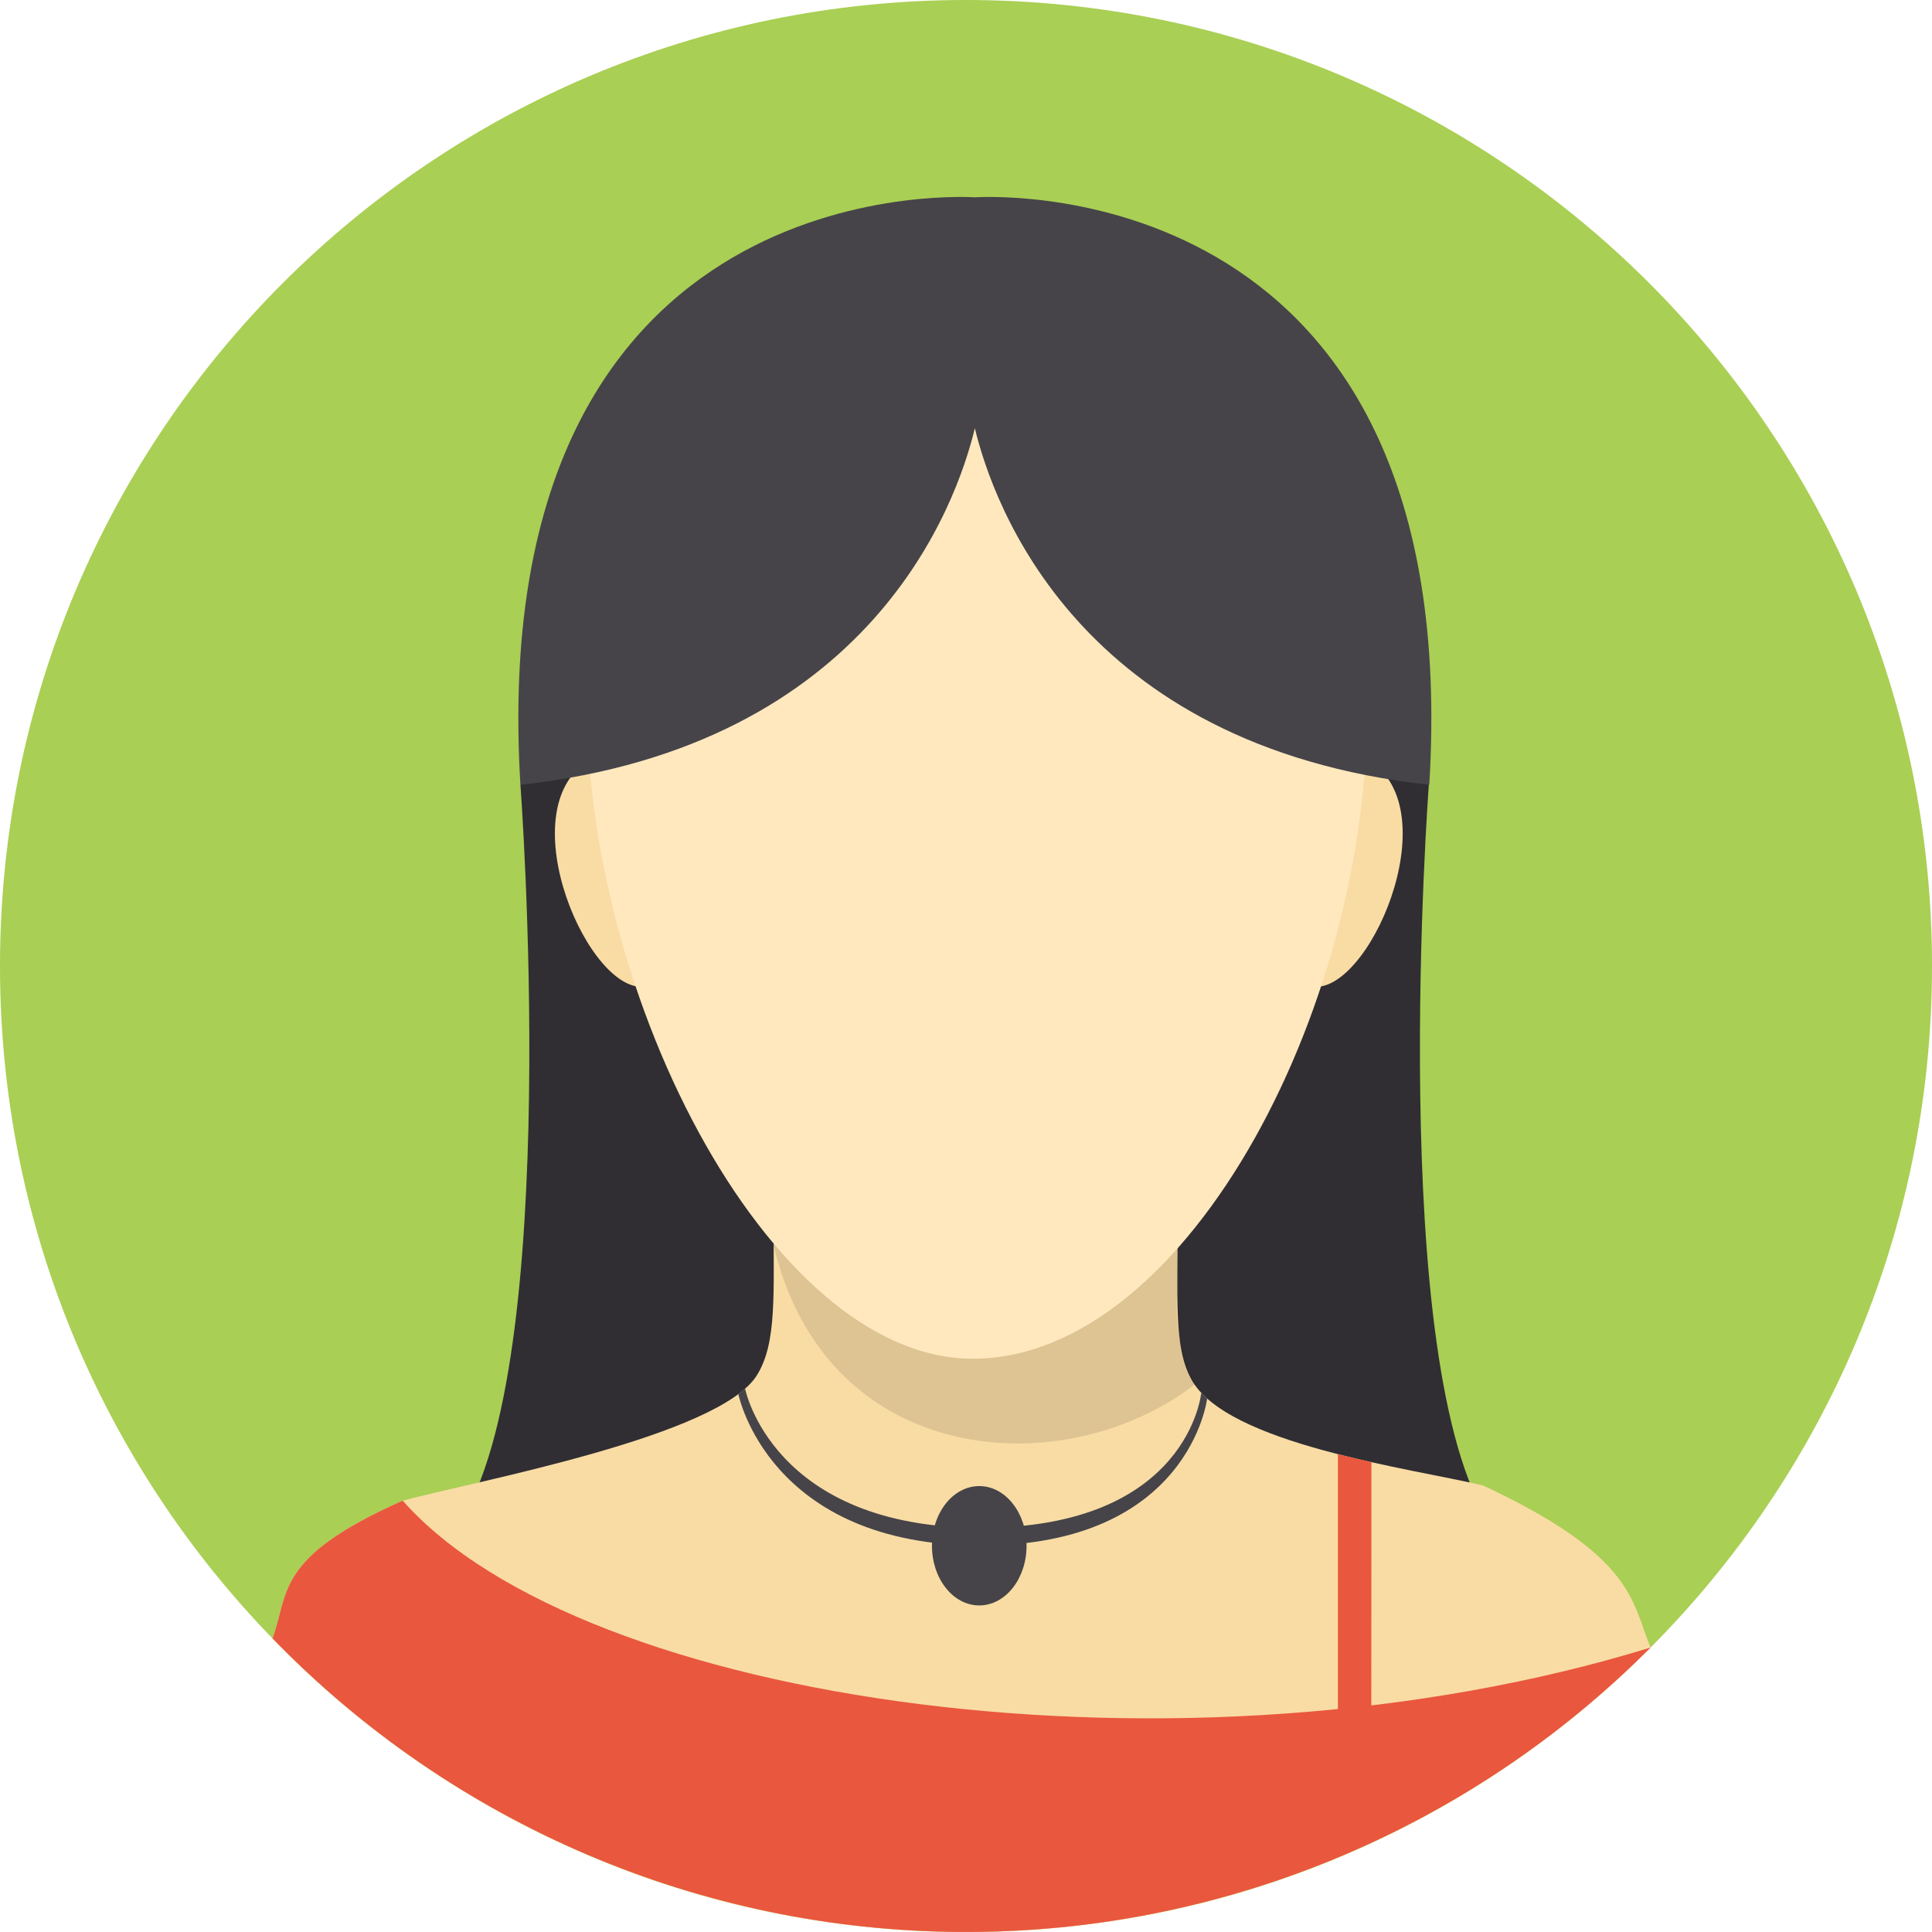
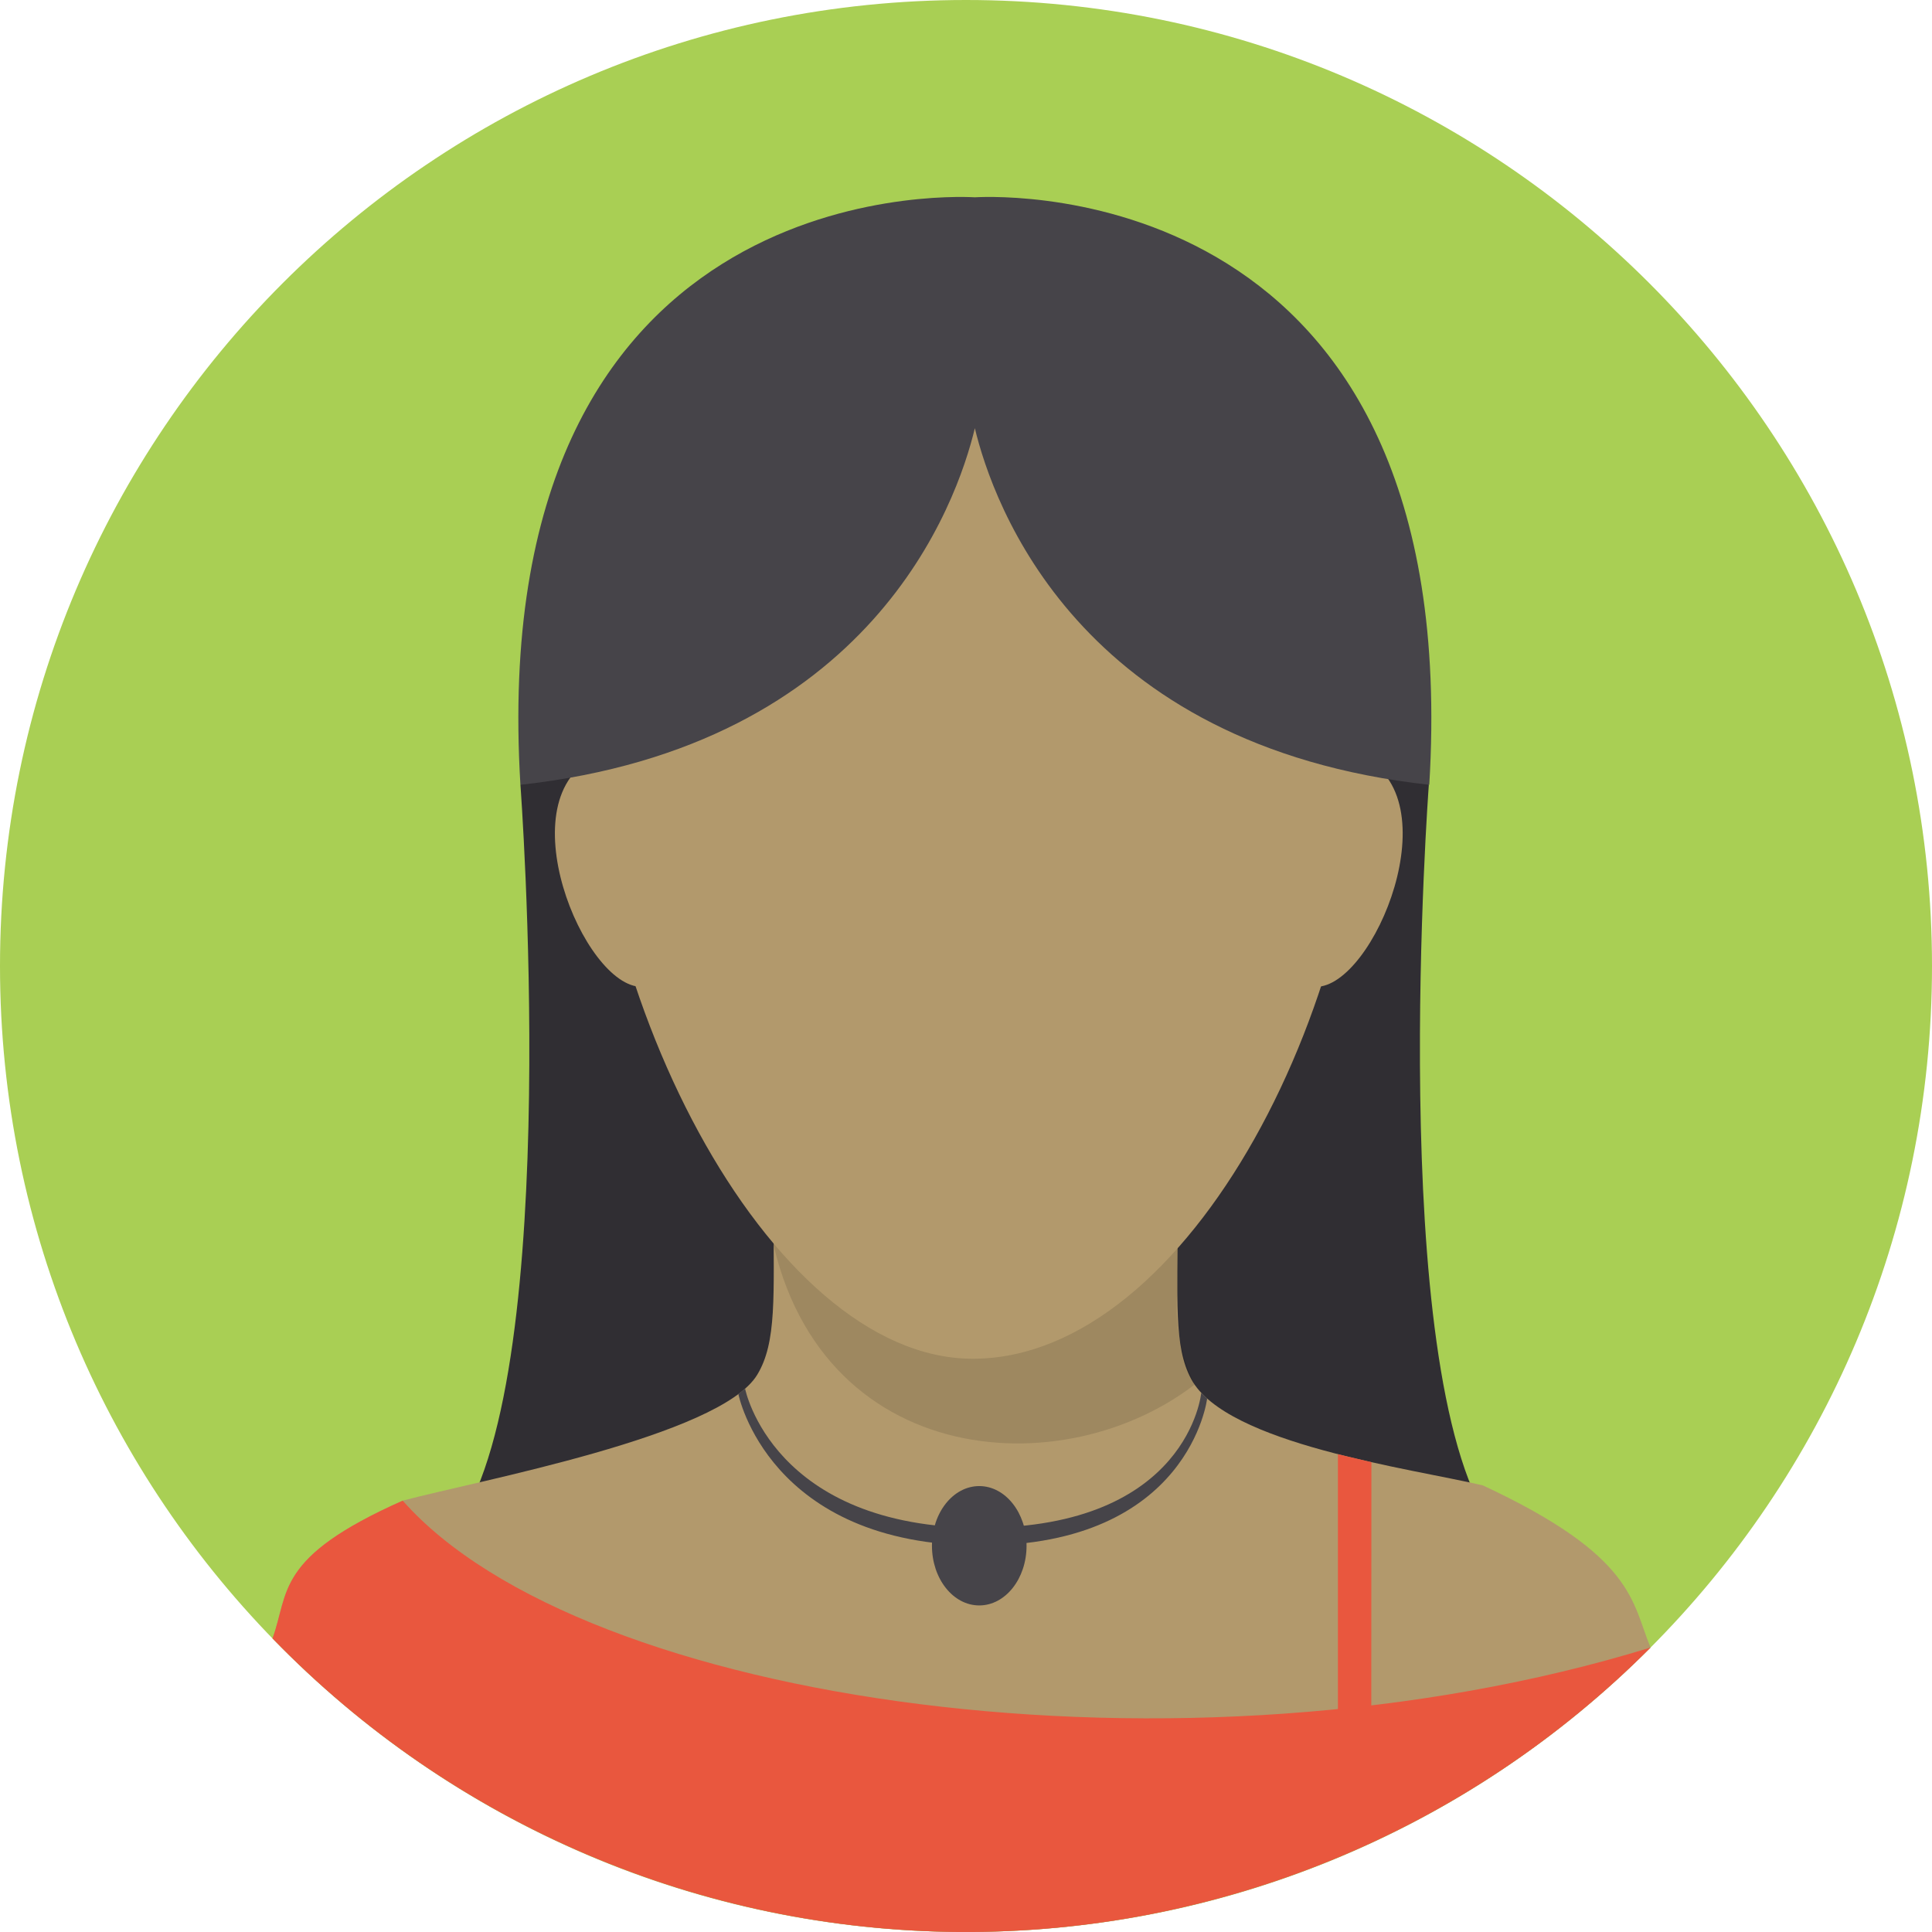
- <svg xmlns="http://www.w3.org/2000/svg" viewBox="0 0 61.8 61.8" id="avatar">
-   <g>
-     <g>
-       <path fill="#ffe8be" fill-rule="evenodd" d="M31.129 8.432c21.281 0 12.987 35.266 0 35.266-12.266 0-21.281-35.266 0-35.266z" />
-       <circle cx="30.9" cy="30.9" r="30.9" fill="#a9cf54" />
-       <path fill="#302e33" fill-rule="evenodd" d="M16.647 25.104s1.394 18.62-1.98 23.645 16.51-.19 16.51-.19l.006-34.863z" />
-       <path fill="#302e33" fill-rule="evenodd" d="M45.705 25.104s-1.394 18.62 1.981 23.645-16.51-.19-16.51-.19l-.006-34.863z" />
-       <path fill="#f9dca4" fill-rule="evenodd" d="M52.797 52.701c-.608-1.462-.494-2.918-5.365-5.187-2.293-.542-8.21-1.319-9.328-3.4-.567-1.052-.43-2.535-.43-5.292l-12.93-.142c0 2.777.109 4.258-.524 5.298-1.19 1.957-8.935 3.384-11.338 4.024-4.093 1.819-3.625 2.925-4.165 4.406a30.896 30.896 0 0 0 44.08.293z" />
-       <path fill-rule="evenodd" d="m37.677 38.778-.015 2.501a5.752 5.752 0 0 0 .55 3.011c-4.452 3.42-12.794 2.595-13.716-5.937z" opacity=".11" />
-       <path fill="#f9dca4" fill-rule="evenodd" d="M19.11 24.183c-2.958 1.29-.442 7.41 1.42 7.383a30.842 30.842 0 0 1-1.42-7.383zM43.507 24.182c2.96 1.292.443 7.411-1.419 7.384a30.832 30.832 0 0 0 1.419-7.384z" />
-       <path fill="#ffe8be" fill-rule="evenodd" d="M31.114 8.666c8.722 0 12.377 6.2 12.601 13.367.307 9.81-5.675 21.43-12.6 21.43-6.56 0-12.706-12.018-12.333-21.928.26-6.953 3.814-12.869 12.332-12.869z" />
-       <path fill="#464449" fill-rule="evenodd" d="M31.183 13.697c-.579 2.411-3.3 10.167-14.536 11.407C15.477 5.782 30.182 6.256 31.183 6.311c1.002-.055 15.707-.53 14.536 18.793-11.235-1.24-13.957-8.996-14.536-11.407z" />
-       <path fill="#e9573e" fill-rule="evenodd" d="M52.797 52.701c-14.87 4.578-34.168 1.815-39.915-4.699-4.093 1.819-3.625 2.925-4.165 4.406a30.896 30.896 0 0 0 44.08.293z" />
-       <path fill="#e9573e" fill-rule="evenodd" d="m42.797 46.518 1.071.253-.004 8.118h-1.067v-8.371z" />
-       <path fill="#464449" fill-rule="evenodd" d="M23.834 44.42c.002.013.878 4.451 7.544 4.451 6.641 0 7.046-4.306 7.047-4.318l.188.183c0 .012-.564 4.702-7.235 4.702-6.797 0-7.756-4.83-7.759-4.845z" />
-       <ellipse cx="31.324" cy="49.445" fill="#464449" rx="1.513" ry="1.909" />
+ <svg xmlns="http://www.w3.org/2000/svg" width="800px" height="800px" viewBox="0 0 61.8 61.8" fill="#000000">
+   <g id="SVGRepo_bgCarrier" stroke-width="0" />
+   <g id="SVGRepo_tracerCarrier" stroke-linecap="round" stroke-linejoin="round" />
+   <g id="SVGRepo_iconCarrier">
+     <g data-name="Layer 2" id="Layer_2">
+       <g data-name="—ÎÓÈ 1" id="_ÎÓÈ_1">
+         <path d="M31.129 8.432c21.281 0 12.987 35.266 0 35.266-12.266 0-21.281-35.266 0-35.266z" fill="#b2996c" fill-rule="evenodd" />
+         <circle cx="30.9" cy="30.9" fill="#a9cf54" r="30.9" />
+         <path d="M16.647 25.104s1.394 18.62-1.98 23.645 16.51-.19 16.51-.19l.006-34.863z" fill="#302e33" fill-rule="evenodd" />
+         <path d="M45.705 25.104s-1.394 18.62 1.981 23.645-16.51-.19-16.51-.19l-.006-34.863z" fill="#302e33" fill-rule="evenodd" />
+         <path d="M52.797 52.701c-.608-1.462-.494-2.918-5.365-5.187-2.293-.542-8.21-1.319-9.328-3.4-.567-1.052-.43-2.535-.43-5.292l-12.93-.142c0 2.777.109 4.258-.524 5.298-1.19 1.957-8.935 3.384-11.338 4.024-4.093 1.819-3.625 2.925-4.165 4.406a30.896 30.896 0 0 0 44.08.293z" fill="#b2996c" fill-rule="evenodd" />
+         <path d="M37.677 38.778l-.015 2.501a5.752 5.752 0 0 0 .55 3.011c-4.452 3.42-12.794 2.595-13.716-5.937z" fill-rule="evenodd" opacity="0.11" />
+         <path d="M19.11 24.183c-2.958 1.29-.442 7.41 1.42 7.383a30.842 30.842 0 0 1-1.42-7.383z" fill="#b2996c" fill-rule="evenodd" />
+         <path d="M43.507 24.182c2.96 1.292.443 7.411-1.419 7.384a30.832 30.832 0 0 0 1.419-7.384z" fill="#b2996c" fill-rule="evenodd" />
+         <path d="M31.114 8.666c8.722 0 12.377 6.2 12.601 13.367.307 9.81-5.675 21.43-12.6 21.43-6.56 0-12.706-12.018-12.333-21.928.26-6.953 3.814-12.869 12.332-12.869z" fill="#b2996c" fill-rule="evenodd" />
+         <path d="M31.183 13.697c-.579 2.411-3.3 10.167-14.536 11.407C15.477 5.782 30.182 6.256 31.183 6.311c1.002-.055 15.707-.53 14.536 18.793-11.235-1.24-13.957-8.996-14.536-11.407z" fill="#464449" fill-rule="evenodd" />
+         <path d="M52.797 52.701c-14.87 4.578-34.168 1.815-39.915-4.699-4.093 1.819-3.625 2.925-4.165 4.406a30.896 30.896 0 0 0 44.08.293z" fill="#e9573e" fill-rule="evenodd" />
+         <path d="M42.797 46.518l1.071.253-.004 8.118h-1.067v-8.371z" fill="#e9573e" fill-rule="evenodd" />
+         <path d="M23.834 44.42c.002.013.878 4.451 7.544 4.451 6.641 0 7.046-4.306 7.047-4.318l.188.183c0 .012-.564 4.702-7.235 4.702-6.797 0-7.756-4.83-7.759-4.845z" fill="#464449" fill-rule="evenodd" />
+         <ellipse cx="31.324" cy="49.445" fill="#464449" rx="1.513" ry="1.909" />
+       </g>
    </g>
  </g>
</svg>
